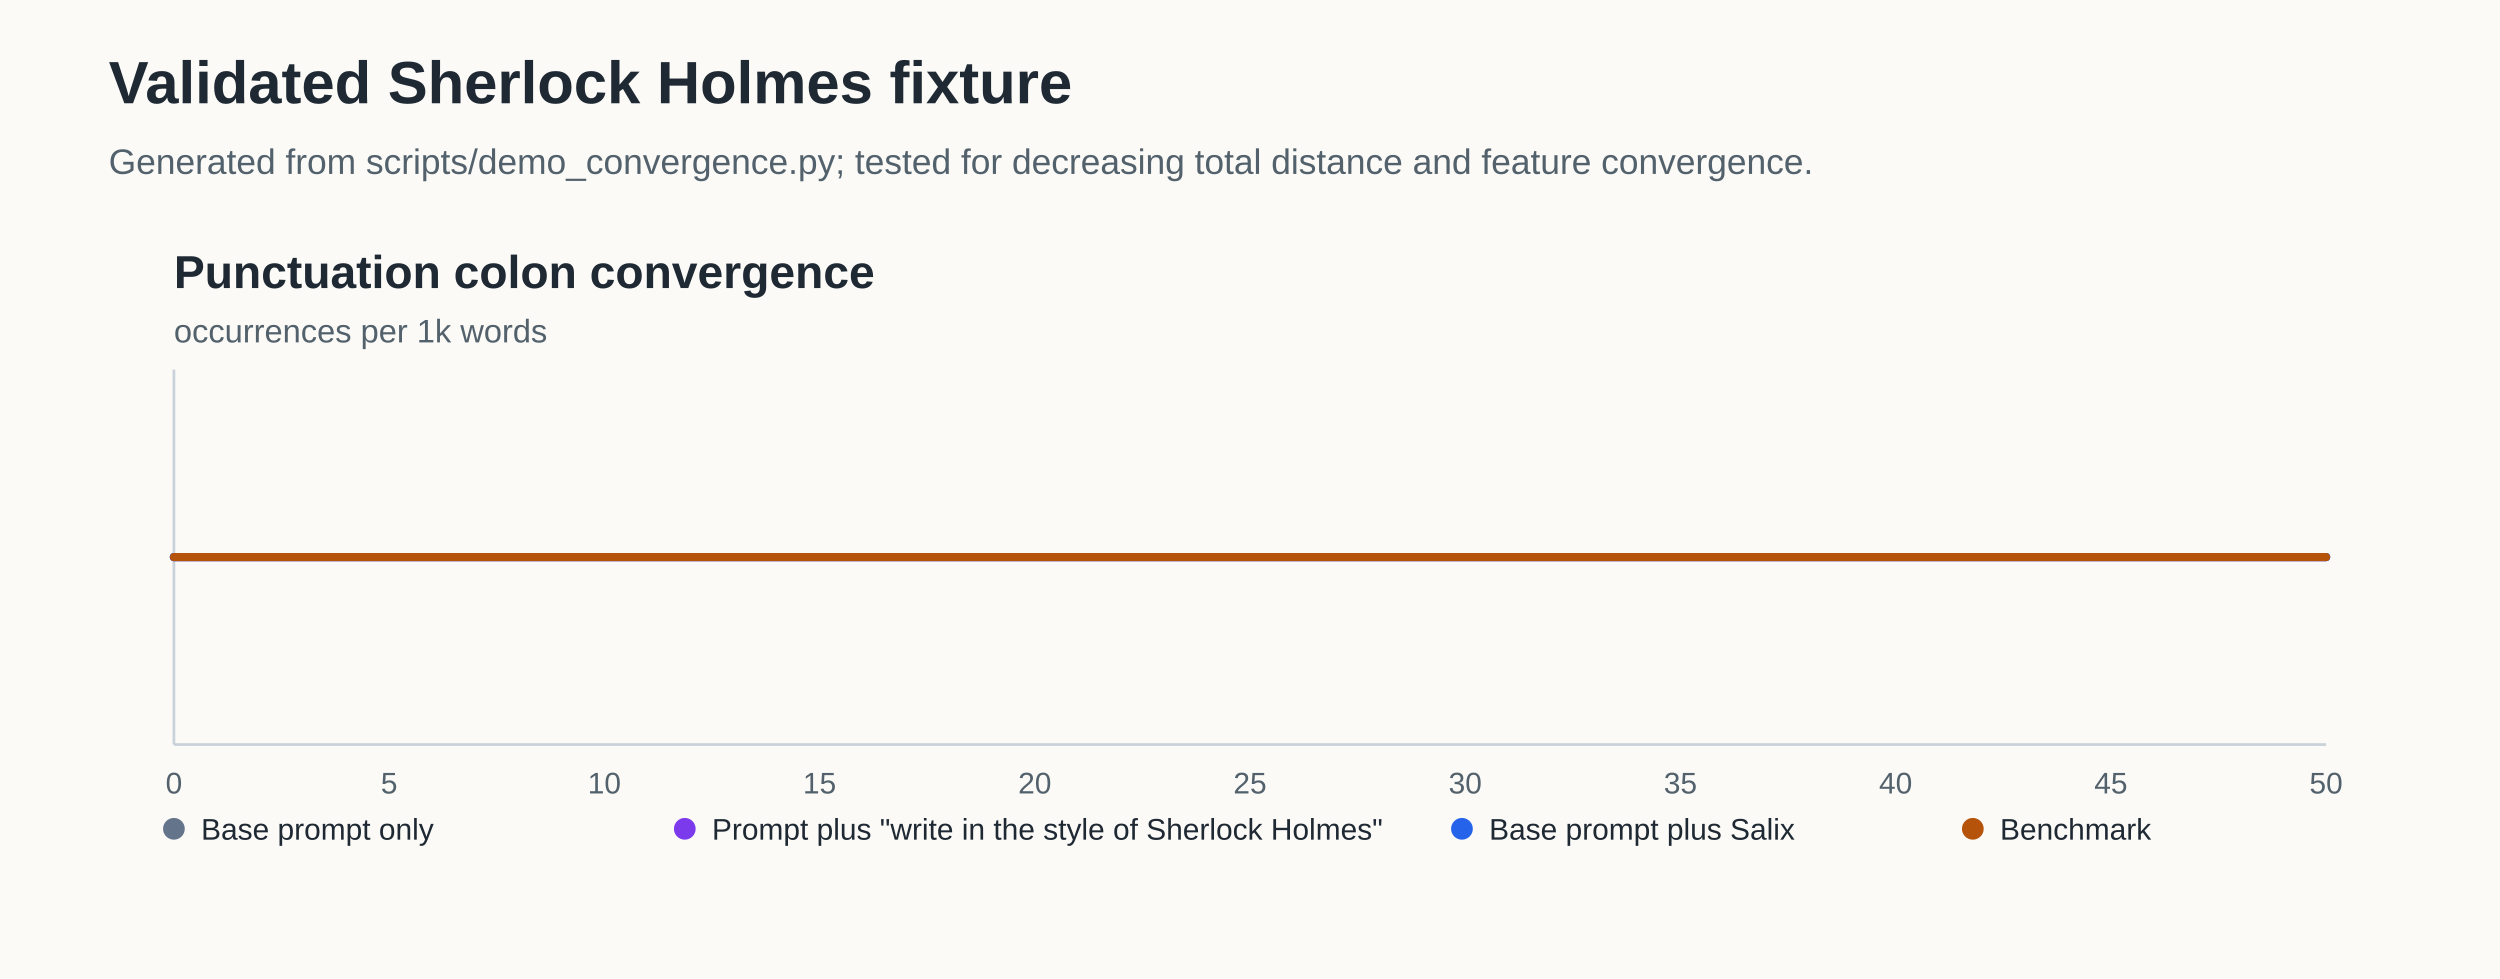
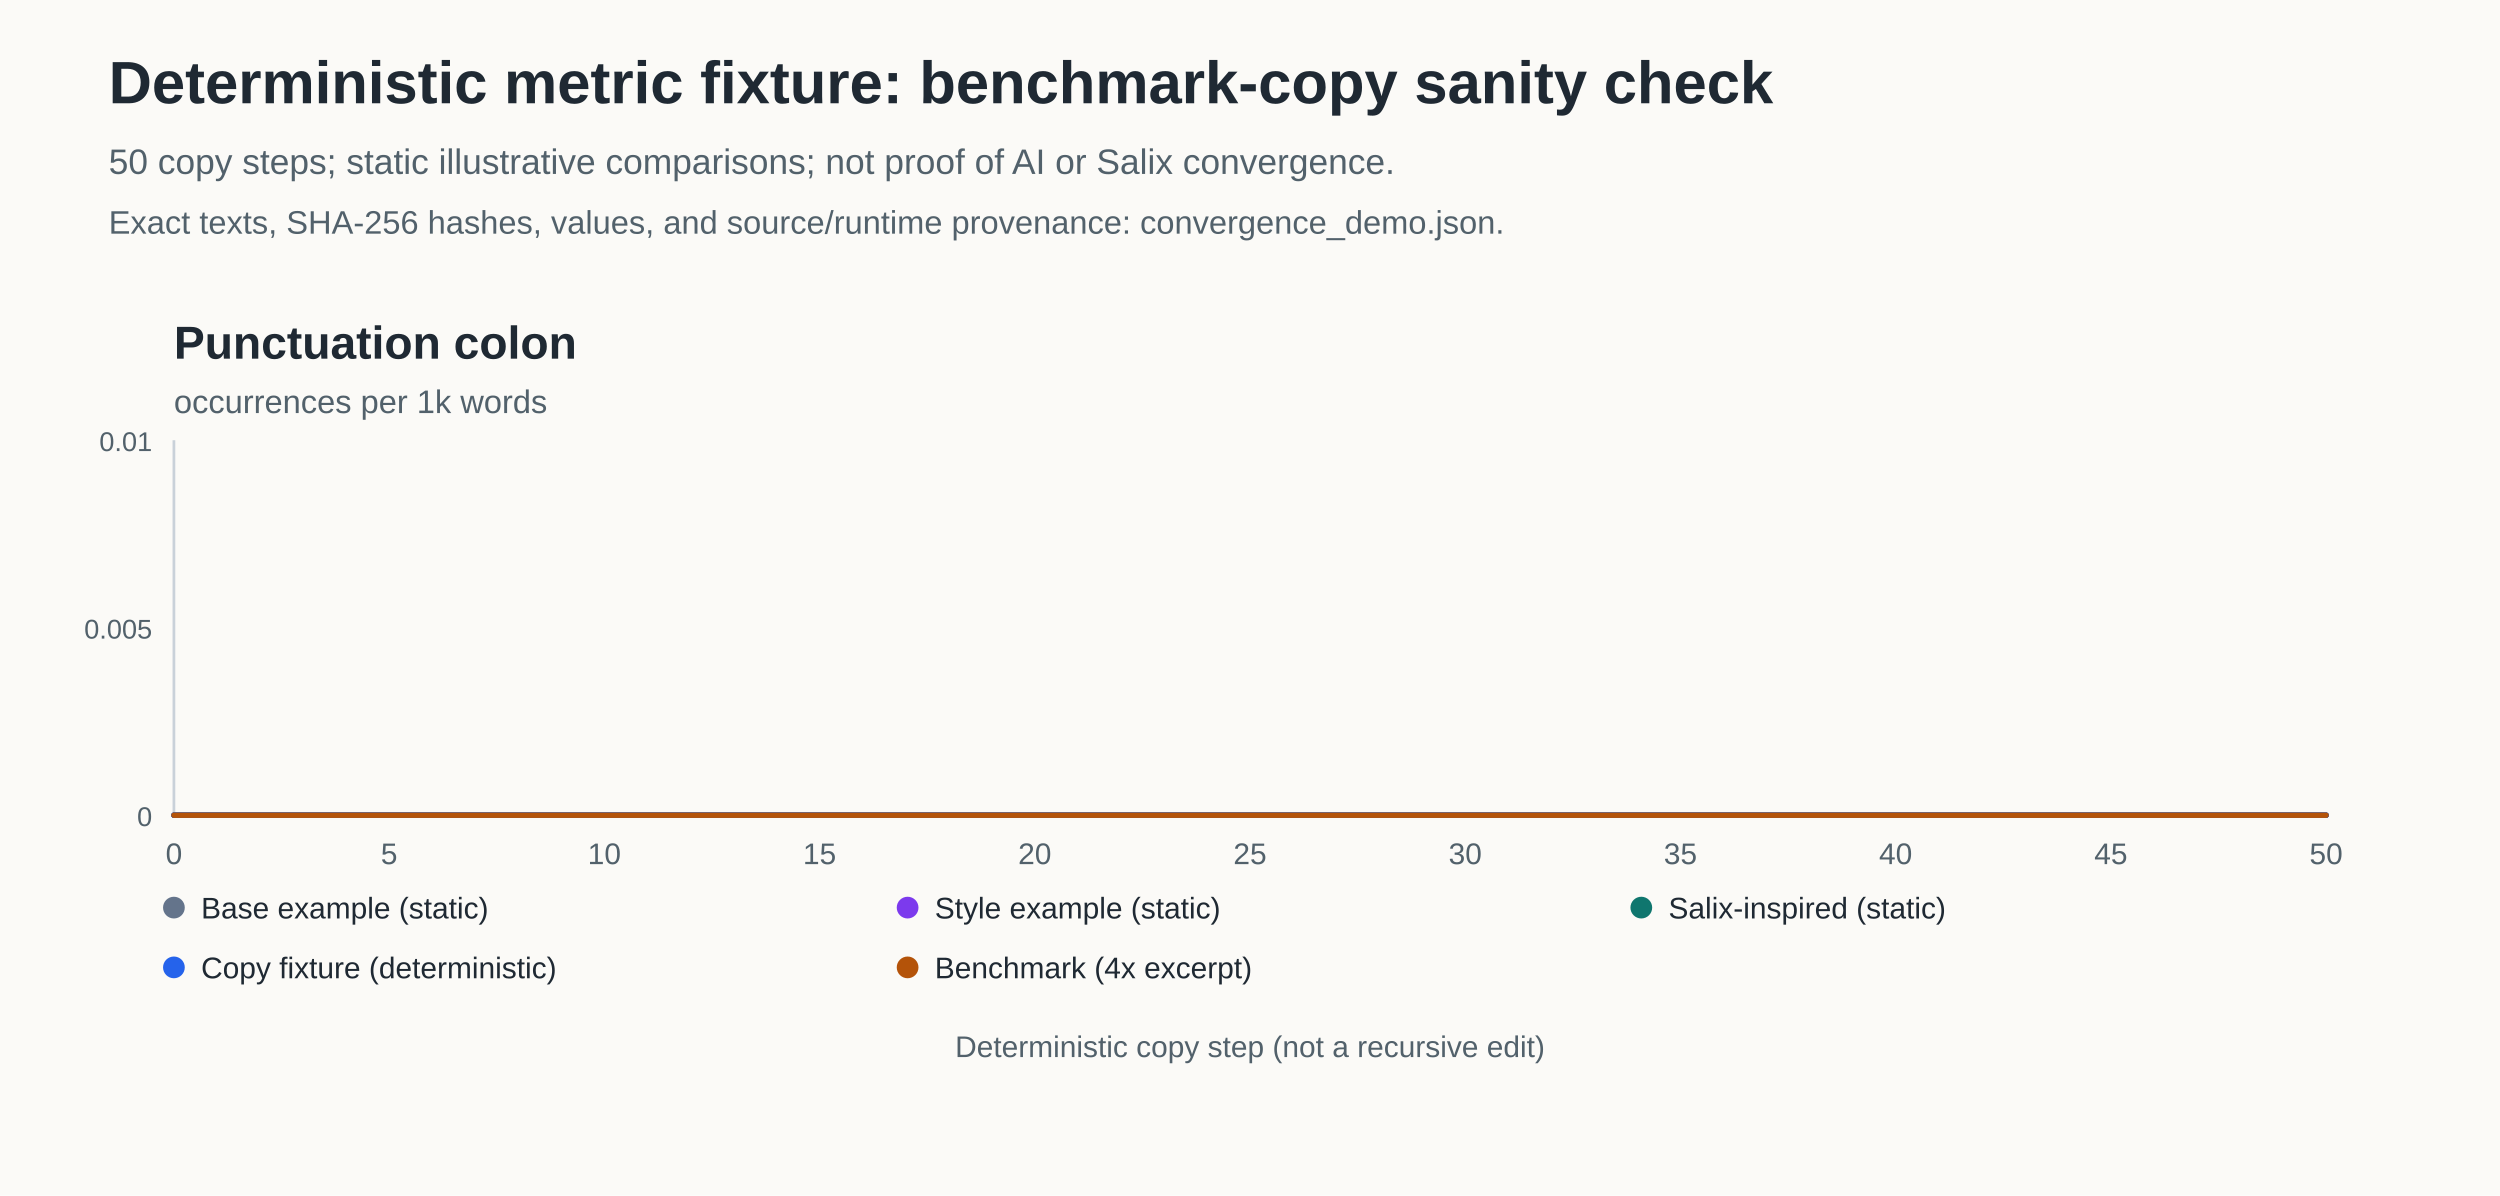
- <svg xmlns="http://www.w3.org/2000/svg" width="920" height="360" viewBox="0 0 920 360" role="img" aria-labelledby="title desc">
+ <svg xmlns="http://www.w3.org/2000/svg" width="920" height="440" viewBox="0 0 920 440" role="img" aria-labelledby="title desc">
  <rect width="100%" height="100%" fill="#fbfaf7" />
-   <text x="40" y="38" font-family="Arial, sans-serif" font-size="22" font-weight="700" fill="#1f2933">Validated Sherlock Holmes fixture</text>
-   <text x="40" y="64" font-family="Arial, sans-serif" font-size="13" fill="#52616b">Generated from scripts/demo_convergence.py; tested for decreasing total distance and feature convergence.</text>
-   <text x="64" y="106" font-family="Arial, sans-serif" font-size="17" font-weight="700" fill="#1f2933">Punctuation colon convergence</text>
-   <text x="64" y="126" font-family="Arial, sans-serif" font-size="12" fill="#52616b">occurrences per 1k words</text>
-   <line x1="64" y1="274" x2="856" y2="274" stroke="#c9d1d9" stroke-width="1" />
-   <line x1="64" y1="136" x2="64" y2="274" stroke="#c9d1d9" stroke-width="1" />
-   <polyline points="64.0,205.0 79.8,205.0 95.7,205.0 111.5,205.0 127.4,205.0 143.2,205.0 159.0,205.0 174.9,205.0 190.7,205.0 206.6,205.0 222.4,205.0 238.2,205.0 254.1,205.0 269.9,205.0 285.8,205.0 301.6,205.0 317.4,205.0 333.3,205.0 349.1,205.0 365.0,205.0 380.8,205.0 396.6,205.0 412.5,205.0 428.3,205.0 444.2,205.0 460.0,205.0 475.8,205.0 491.7,205.0 507.5,205.0 523.4,205.0 539.2,205.0 555.0,205.0 570.9,205.0 586.7,205.0 602.6,205.0 618.4,205.0 634.2,205.0 650.1,205.0 665.9,205.0 681.8,205.0 697.6,205.0 713.4,205.0 729.3,205.0 745.1,205.0 761.0,205.0 776.8,205.0 792.6,205.0 808.5,205.0 824.3,205.0 840.2,205.0 856.0,205.0" fill="none" stroke="#64748b" stroke-width="3" stroke-linecap="round" stroke-linejoin="round" />
-   <polyline points="64.0,205.0 79.8,205.0 95.7,205.0 111.5,205.0 127.4,205.0 143.2,205.0 159.0,205.0 174.9,205.0 190.7,205.0 206.6,205.0 222.4,205.0 238.2,205.0 254.1,205.0 269.9,205.0 285.8,205.0 301.6,205.0 317.4,205.0 333.3,205.0 349.1,205.0 365.0,205.0 380.8,205.0 396.6,205.0 412.5,205.0 428.3,205.0 444.2,205.0 460.0,205.0 475.8,205.0 491.7,205.0 507.5,205.0 523.4,205.0 539.2,205.0 555.0,205.0 570.9,205.0 586.7,205.0 602.6,205.0 618.4,205.0 634.2,205.0 650.1,205.0 665.9,205.0 681.8,205.0 697.6,205.0 713.4,205.0 729.3,205.0 745.1,205.0 761.0,205.0 776.8,205.0 792.6,205.0 808.5,205.0 824.3,205.0 840.2,205.0 856.0,205.0" fill="none" stroke="#7c3aed" stroke-width="3" stroke-linecap="round" stroke-linejoin="round" />
-   <polyline points="64.0,205.0 79.8,205.0 95.7,205.0 111.5,205.0 127.4,205.0 143.2,205.0 159.0,205.0 174.9,205.0 190.7,205.0 206.6,205.0 222.4,205.0 238.2,205.0 254.1,205.0 269.9,205.0 285.8,205.0 301.6,205.0 317.4,205.0 333.3,205.0 349.1,205.0 365.0,205.0 380.8,205.0 396.6,205.0 412.5,205.0 428.3,205.0 444.2,205.0 460.0,205.0 475.8,205.0 491.7,205.0 507.5,205.0 523.4,205.0 539.2,205.0 555.0,205.0 570.9,205.0 586.7,205.0 602.6,205.0 618.4,205.0 634.2,205.0 650.1,205.0 665.9,205.0 681.8,205.0 697.6,205.0 713.4,205.0 729.3,205.0 745.1,205.0 761.0,205.0 776.8,205.0 792.6,205.0 808.5,205.0 824.3,205.0 840.2,205.0 856.0,205.0" fill="none" stroke="#2563eb" stroke-width="3" stroke-linecap="round" stroke-linejoin="round" />
-   <polyline points="64.0,205.0 79.8,205.0 95.7,205.0 111.5,205.0 127.4,205.0 143.2,205.0 159.0,205.0 174.9,205.0 190.7,205.0 206.6,205.0 222.4,205.0 238.2,205.0 254.1,205.0 269.9,205.0 285.8,205.0 301.6,205.0 317.4,205.0 333.3,205.0 349.1,205.0 365.0,205.0 380.8,205.0 396.6,205.0 412.5,205.0 428.3,205.0 444.2,205.0 460.0,205.0 475.8,205.0 491.7,205.0 507.5,205.0 523.4,205.0 539.2,205.0 555.0,205.0 570.9,205.0 586.7,205.0 602.6,205.0 618.4,205.0 634.2,205.0 650.1,205.0 665.9,205.0 681.8,205.0 697.6,205.0 713.4,205.0 729.3,205.0 745.1,205.0 761.0,205.0 776.8,205.0 792.6,205.0 808.5,205.0 824.3,205.0 840.2,205.0 856.0,205.0" fill="none" stroke="#b45309" stroke-width="3" stroke-linecap="round" stroke-linejoin="round" />
-   <circle cx="64" cy="305" r="4" fill="#64748b" />
-   <text x="74" y="309" font-family="Arial, sans-serif" font-size="11" fill="#1f2933">Base prompt only</text>
-   <circle cx="252" cy="305" r="4" fill="#7c3aed" />
-   <text x="262" y="309" font-family="Arial, sans-serif" font-size="11" fill="#1f2933">Prompt plus "write in the style of Sherlock Holmes"</text>
-   <circle cx="538" cy="305" r="4" fill="#2563eb" />
-   <text x="548" y="309" font-family="Arial, sans-serif" font-size="11" fill="#1f2933">Base prompt plus Salix</text>
-   <circle cx="726" cy="305" r="4" fill="#b45309" />
-   <text x="736" y="309" font-family="Arial, sans-serif" font-size="11" fill="#1f2933">Benchmark</text>
-   <text x="64.0" y="292" font-family="Arial, sans-serif" font-size="11" text-anchor="middle" fill="#52616b">0</text>
-   <text x="143.2" y="292" font-family="Arial, sans-serif" font-size="11" text-anchor="middle" fill="#52616b">5</text>
-   <text x="222.4" y="292" font-family="Arial, sans-serif" font-size="11" text-anchor="middle" fill="#52616b">10</text>
-   <text x="301.6" y="292" font-family="Arial, sans-serif" font-size="11" text-anchor="middle" fill="#52616b">15</text>
-   <text x="380.8" y="292" font-family="Arial, sans-serif" font-size="11" text-anchor="middle" fill="#52616b">20</text>
-   <text x="460.0" y="292" font-family="Arial, sans-serif" font-size="11" text-anchor="middle" fill="#52616b">25</text>
-   <text x="539.2" y="292" font-family="Arial, sans-serif" font-size="11" text-anchor="middle" fill="#52616b">30</text>
-   <text x="618.4" y="292" font-family="Arial, sans-serif" font-size="11" text-anchor="middle" fill="#52616b">35</text>
-   <text x="697.6" y="292" font-family="Arial, sans-serif" font-size="11" text-anchor="middle" fill="#52616b">40</text>
-   <text x="776.8" y="292" font-family="Arial, sans-serif" font-size="11" text-anchor="middle" fill="#52616b">45</text>
-   <text x="856.0" y="292" font-family="Arial, sans-serif" font-size="11" text-anchor="middle" fill="#52616b">50</text>
+   <text x="40" y="38" font-family="Arial, sans-serif" font-size="22" font-weight="700" fill="#1f2933">Deterministic metric fixture: benchmark-copy sanity check</text>
+   <text x="40" y="64" font-family="Arial, sans-serif" font-size="13" fill="#52616b">50 copy steps; static illustrative comparisons; not proof of AI or Salix convergence.</text>
+   <text x="40" y="86" font-family="Arial, sans-serif" font-size="12" fill="#52616b">Exact texts, SHA-256 hashes, values, and source/runtime provenance: convergence_demo.json.</text>
+   <text x="64" y="132" font-family="Arial, sans-serif" font-size="17" font-weight="700" fill="#1f2933">Punctuation colon</text>
+   <text x="64" y="152" font-family="Arial, sans-serif" font-size="12" fill="#52616b">occurrences per 1k words</text>
+   <line x1="64" y1="300" x2="856" y2="300" stroke="#c9d1d9" stroke-width="1" />
+   <line x1="64" y1="162" x2="64" y2="300" stroke="#c9d1d9" stroke-width="1" />
+   <text x="56" y="304.0" font-family="Arial, sans-serif" font-size="10" text-anchor="end" fill="#52616b">0</text>
+   <text x="56" y="235.0" font-family="Arial, sans-serif" font-size="10" text-anchor="end" fill="#52616b">0.005</text>
+   <text x="56" y="166.0" font-family="Arial, sans-serif" font-size="10" text-anchor="end" fill="#52616b">0.01</text>
+   <polyline points="64.0,300.0 79.8,300.0 95.7,300.0 111.5,300.0 127.4,300.0 143.2,300.0 159.0,300.0 174.9,300.0 190.7,300.0 206.6,300.0 222.4,300.0 238.2,300.0 254.1,300.0 269.9,300.0 285.8,300.0 301.6,300.0 317.4,300.0 333.3,300.0 349.1,300.0 365.0,300.0 380.8,300.0 396.6,300.0 412.5,300.0 428.3,300.0 444.2,300.0 460.0,300.0 475.8,300.0 491.7,300.0 507.5,300.0 523.4,300.0 539.2,300.0 555.0,300.0 570.9,300.0 586.7,300.0 602.6,300.0 618.4,300.0 634.2,300.0 650.1,300.0 665.9,300.0 681.8,300.0 697.6,300.0 713.4,300.0 729.3,300.0 745.1,300.0 761.0,300.0 776.8,300.0 792.6,300.0 808.5,300.0 824.3,300.0 840.2,300.0 856.0,300.0" fill="none" stroke="#64748b" data-series-id="base_example" data-available="true" stroke-dasharray="none" stroke-width="2" stroke-linecap="round" stroke-linejoin="round" />
+   <polyline points="64.0,300.0 79.8,300.0 95.7,300.0 111.5,300.0 127.4,300.0 143.2,300.0 159.0,300.0 174.9,300.0 190.7,300.0 206.6,300.0 222.4,300.0 238.2,300.0 254.1,300.0 269.9,300.0 285.8,300.0 301.6,300.0 317.4,300.0 333.3,300.0 349.1,300.0 365.0,300.0 380.8,300.0 396.6,300.0 412.5,300.0 428.3,300.0 444.2,300.0 460.0,300.0 475.8,300.0 491.7,300.0 507.5,300.0 523.4,300.0 539.2,300.0 555.0,300.0 570.9,300.0 586.7,300.0 602.6,300.0 618.4,300.0 634.2,300.0 650.1,300.0 665.9,300.0 681.8,300.0 697.6,300.0 713.4,300.0 729.3,300.0 745.1,300.0 761.0,300.0 776.8,300.0 792.6,300.0 808.5,300.0 824.3,300.0 840.2,300.0 856.0,300.0" fill="none" stroke="#7c3aed" data-series-id="style_example" data-available="true" stroke-dasharray="none" stroke-width="2" stroke-linecap="round" stroke-linejoin="round" />
+   <polyline points="64.0,300.0 79.8,300.0 95.7,300.0 111.5,300.0 127.4,300.0 143.2,300.0 159.0,300.0 174.9,300.0 190.7,300.0 206.6,300.0 222.4,300.0 238.2,300.0 254.1,300.0 269.9,300.0 285.8,300.0 301.6,300.0 317.4,300.0 333.3,300.0 349.1,300.0 365.0,300.0 380.8,300.0 396.6,300.0 412.5,300.0 428.3,300.0 444.2,300.0 460.0,300.0 475.8,300.0 491.7,300.0 507.5,300.0 523.4,300.0 539.2,300.0 555.0,300.0 570.9,300.0 586.7,300.0 602.6,300.0 618.4,300.0 634.2,300.0 650.1,300.0 665.9,300.0 681.8,300.0 697.6,300.0 713.4,300.0 729.3,300.0 745.1,300.0 761.0,300.0 776.8,300.0 792.6,300.0 808.5,300.0 824.3,300.0 840.2,300.0 856.0,300.0" fill="none" stroke="#0f766e" data-series-id="salix_inspired_example" data-available="true" stroke-dasharray="none" stroke-width="2" stroke-linecap="round" stroke-linejoin="round" />
+   <polyline points="64.0,300.0 79.8,300.0 95.7,300.0 111.5,300.0 127.4,300.0 143.2,300.0 159.0,300.0 174.9,300.0 190.7,300.0 206.6,300.0 222.4,300.0 238.2,300.0 254.1,300.0 269.9,300.0 285.8,300.0 301.6,300.0 317.4,300.0 333.3,300.0 349.1,300.0 365.0,300.0 380.8,300.0 396.6,300.0 412.5,300.0 428.3,300.0 444.2,300.0 460.0,300.0 475.8,300.0 491.7,300.0 507.5,300.0 523.4,300.0 539.2,300.0 555.0,300.0 570.9,300.0 586.7,300.0 602.6,300.0 618.4,300.0 634.2,300.0 650.1,300.0 665.9,300.0 681.8,300.0 697.6,300.0 713.4,300.0 729.3,300.0 745.1,300.0 761.0,300.0 776.8,300.0 792.6,300.0 808.5,300.0 824.3,300.0 840.2,300.0 856.0,300.0" fill="none" stroke="#2563eb" data-series-id="copy_fixture" data-available="true" stroke-dasharray="none" stroke-width="2" stroke-linecap="round" stroke-linejoin="round" />
+   <polyline points="64.0,300.0 79.8,300.0 95.7,300.0 111.5,300.0 127.4,300.0 143.2,300.0 159.0,300.0 174.9,300.0 190.7,300.0 206.6,300.0 222.4,300.0 238.2,300.0 254.1,300.0 269.9,300.0 285.8,300.0 301.6,300.0 317.4,300.0 333.3,300.0 349.1,300.0 365.0,300.0 380.8,300.0 396.6,300.0 412.5,300.0 428.3,300.0 444.2,300.0 460.0,300.0 475.8,300.0 491.7,300.0 507.5,300.0 523.4,300.0 539.2,300.0 555.0,300.0 570.9,300.0 586.7,300.0 602.6,300.0 618.4,300.0 634.2,300.0 650.1,300.0 665.9,300.0 681.8,300.0 697.6,300.0 713.4,300.0 729.3,300.0 745.1,300.0 761.0,300.0 776.8,300.0 792.6,300.0 808.5,300.0 824.3,300.0 840.2,300.0 856.0,300.0" fill="none" stroke="#b45309" data-series-id="benchmark" data-available="true" stroke-dasharray="none" stroke-width="2" stroke-linecap="round" stroke-linejoin="round" />
+   <circle cx="64" cy="334" r="4" fill="#64748b" />
+   <text x="74" y="338" font-family="Arial, sans-serif" font-size="11" fill="#1f2933">Base example (static)</text>
+   <circle cx="334" cy="334" r="4" fill="#7c3aed" />
+   <text x="344" y="338" font-family="Arial, sans-serif" font-size="11" fill="#1f2933">Style example (static)</text>
+   <circle cx="604" cy="334" r="4" fill="#0f766e" />
+   <text x="614" y="338" font-family="Arial, sans-serif" font-size="11" fill="#1f2933">Salix-inspired (static)</text>
+   <circle cx="64" cy="356" r="4" fill="#2563eb" />
+   <text x="74" y="360" font-family="Arial, sans-serif" font-size="11" fill="#1f2933">Copy fixture (deterministic)</text>
+   <circle cx="334" cy="356" r="4" fill="#b45309" />
+   <text x="344" y="360" font-family="Arial, sans-serif" font-size="11" fill="#1f2933">Benchmark (4x excerpt)</text>
+   <text x="460.0" y="389" font-family="Arial, sans-serif" font-size="11" text-anchor="middle" fill="#52616b">Deterministic copy step (not a recursive edit)</text>
+   <text x="64.0" y="318" font-family="Arial, sans-serif" font-size="11" text-anchor="middle" fill="#52616b">0</text>
+   <text x="143.2" y="318" font-family="Arial, sans-serif" font-size="11" text-anchor="middle" fill="#52616b">5</text>
+   <text x="222.4" y="318" font-family="Arial, sans-serif" font-size="11" text-anchor="middle" fill="#52616b">10</text>
+   <text x="301.6" y="318" font-family="Arial, sans-serif" font-size="11" text-anchor="middle" fill="#52616b">15</text>
+   <text x="380.8" y="318" font-family="Arial, sans-serif" font-size="11" text-anchor="middle" fill="#52616b">20</text>
+   <text x="460.0" y="318" font-family="Arial, sans-serif" font-size="11" text-anchor="middle" fill="#52616b">25</text>
+   <text x="539.2" y="318" font-family="Arial, sans-serif" font-size="11" text-anchor="middle" fill="#52616b">30</text>
+   <text x="618.4" y="318" font-family="Arial, sans-serif" font-size="11" text-anchor="middle" fill="#52616b">35</text>
+   <text x="697.6" y="318" font-family="Arial, sans-serif" font-size="11" text-anchor="middle" fill="#52616b">40</text>
+   <text x="776.8" y="318" font-family="Arial, sans-serif" font-size="11" text-anchor="middle" fill="#52616b">45</text>
+   <text x="856.0" y="318" font-family="Arial, sans-serif" font-size="11" text-anchor="middle" fill="#52616b">50</text>
</svg>
